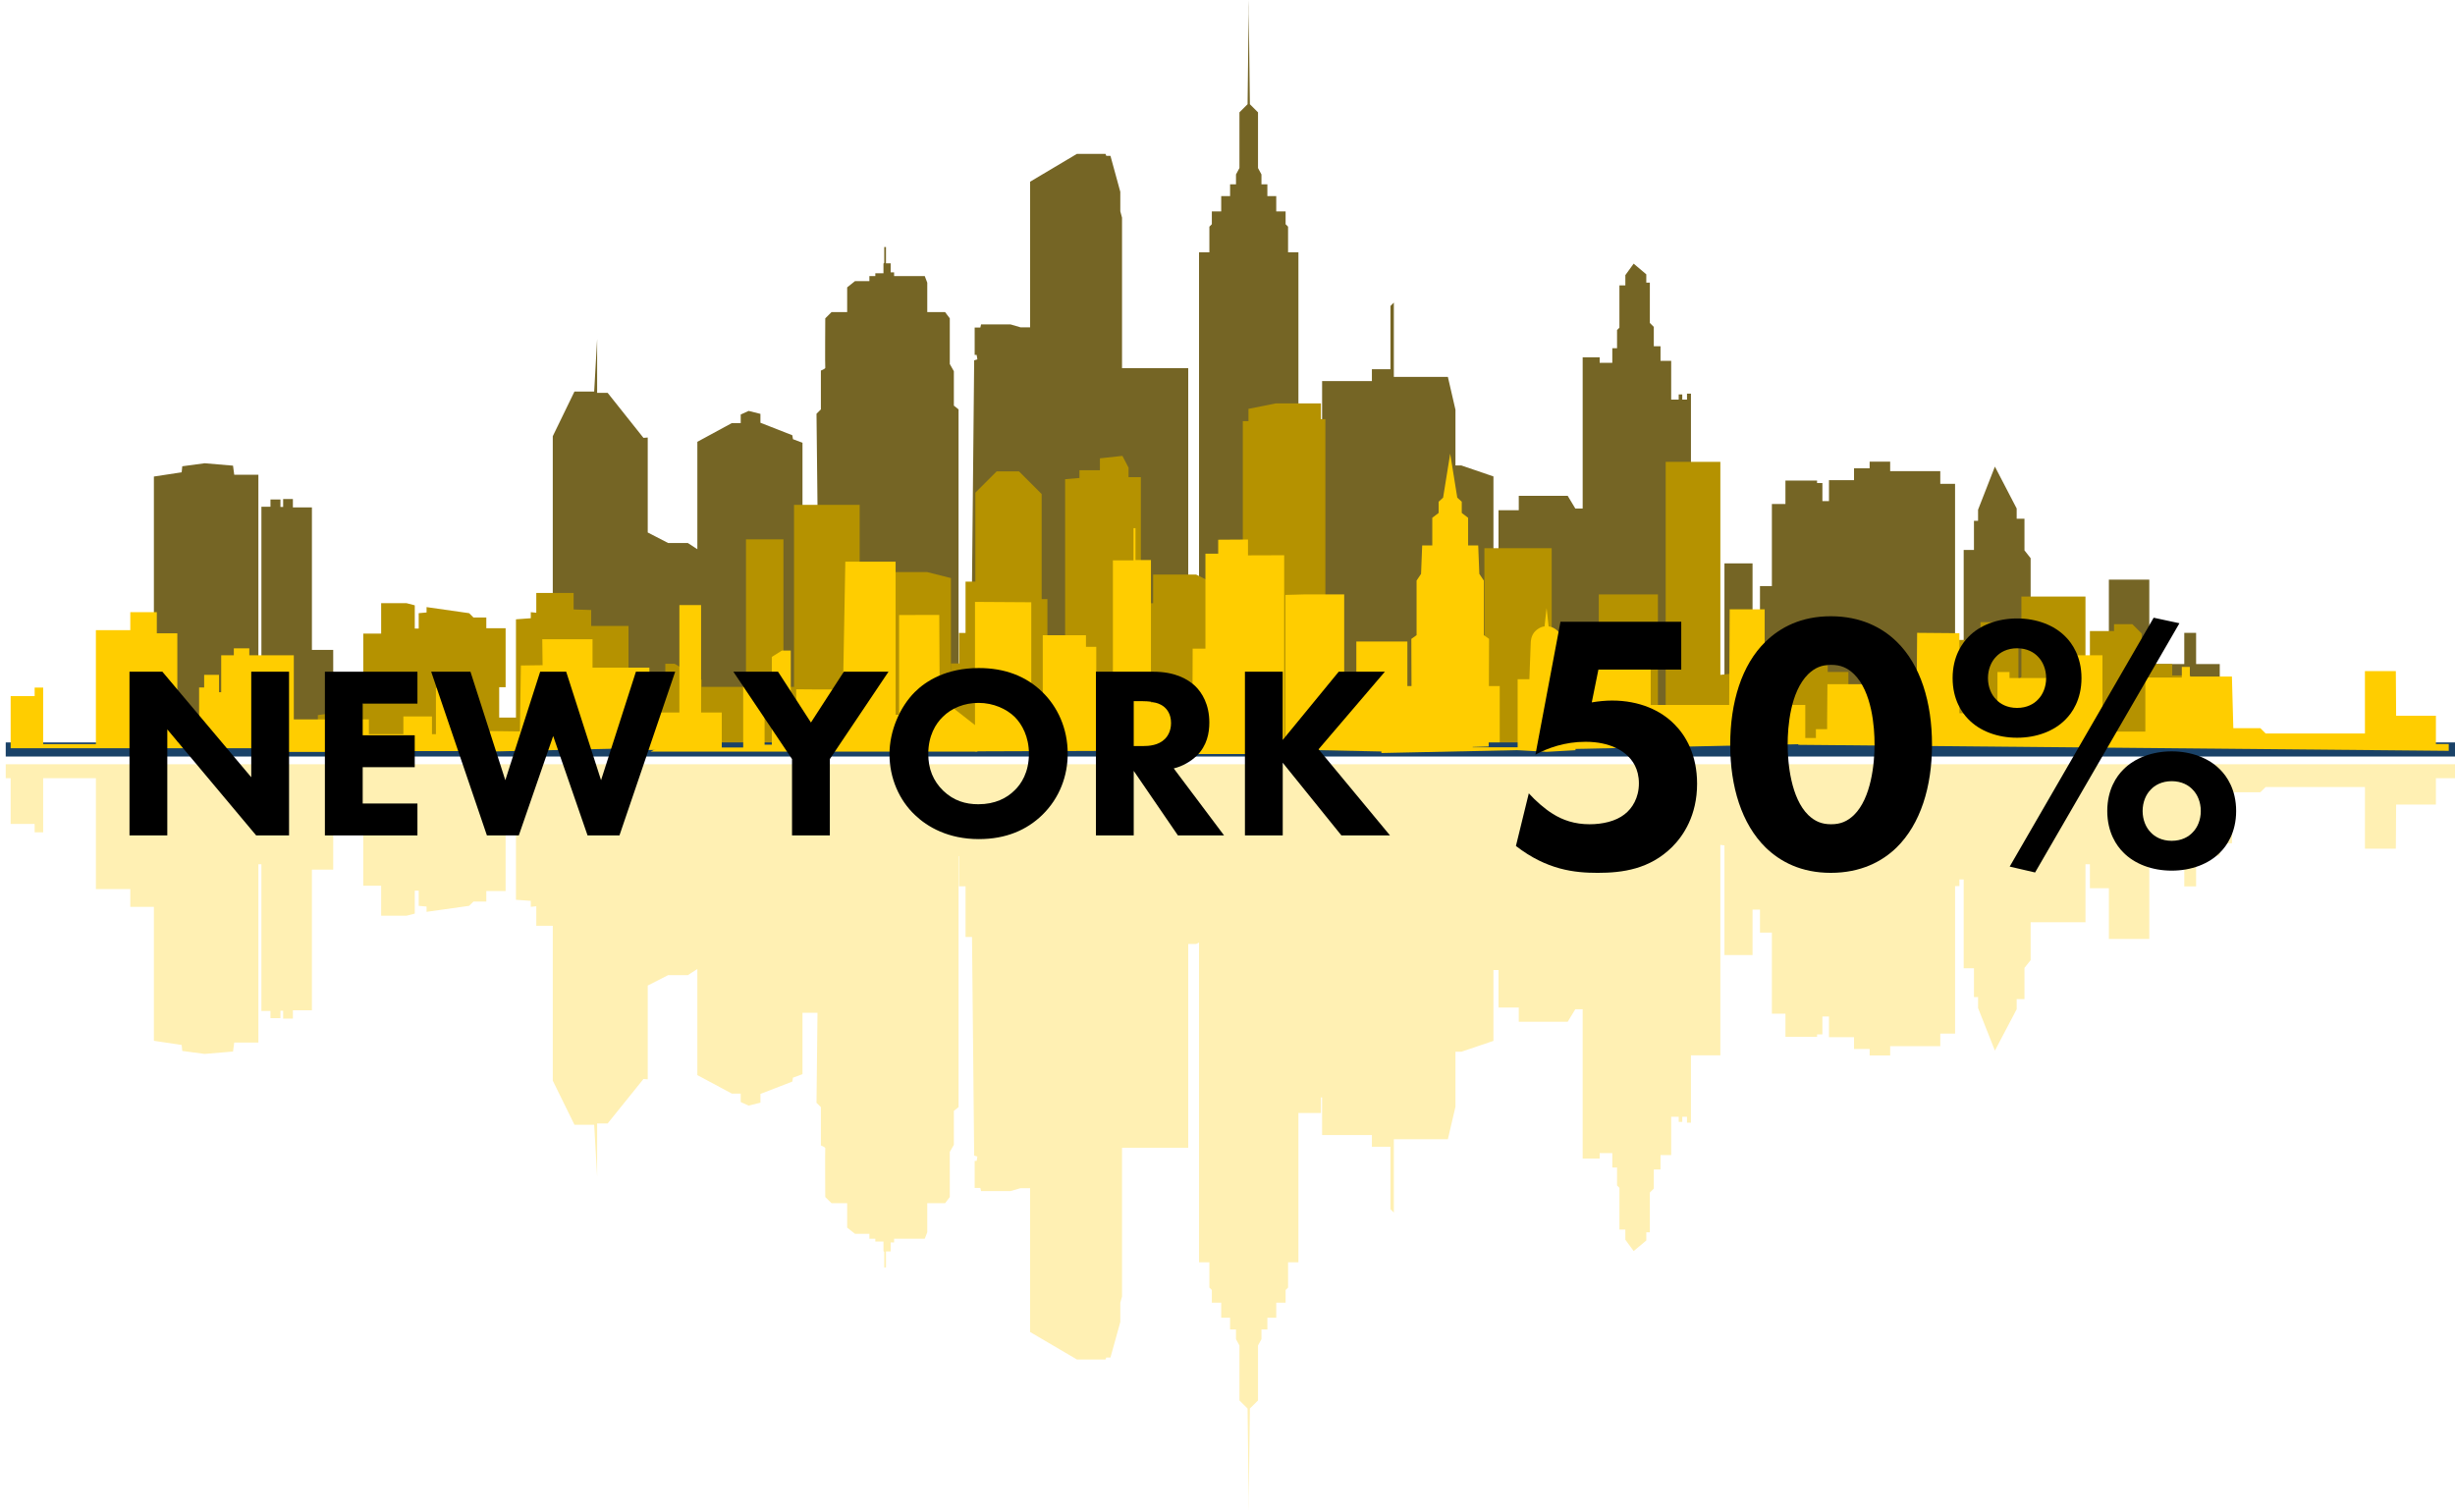
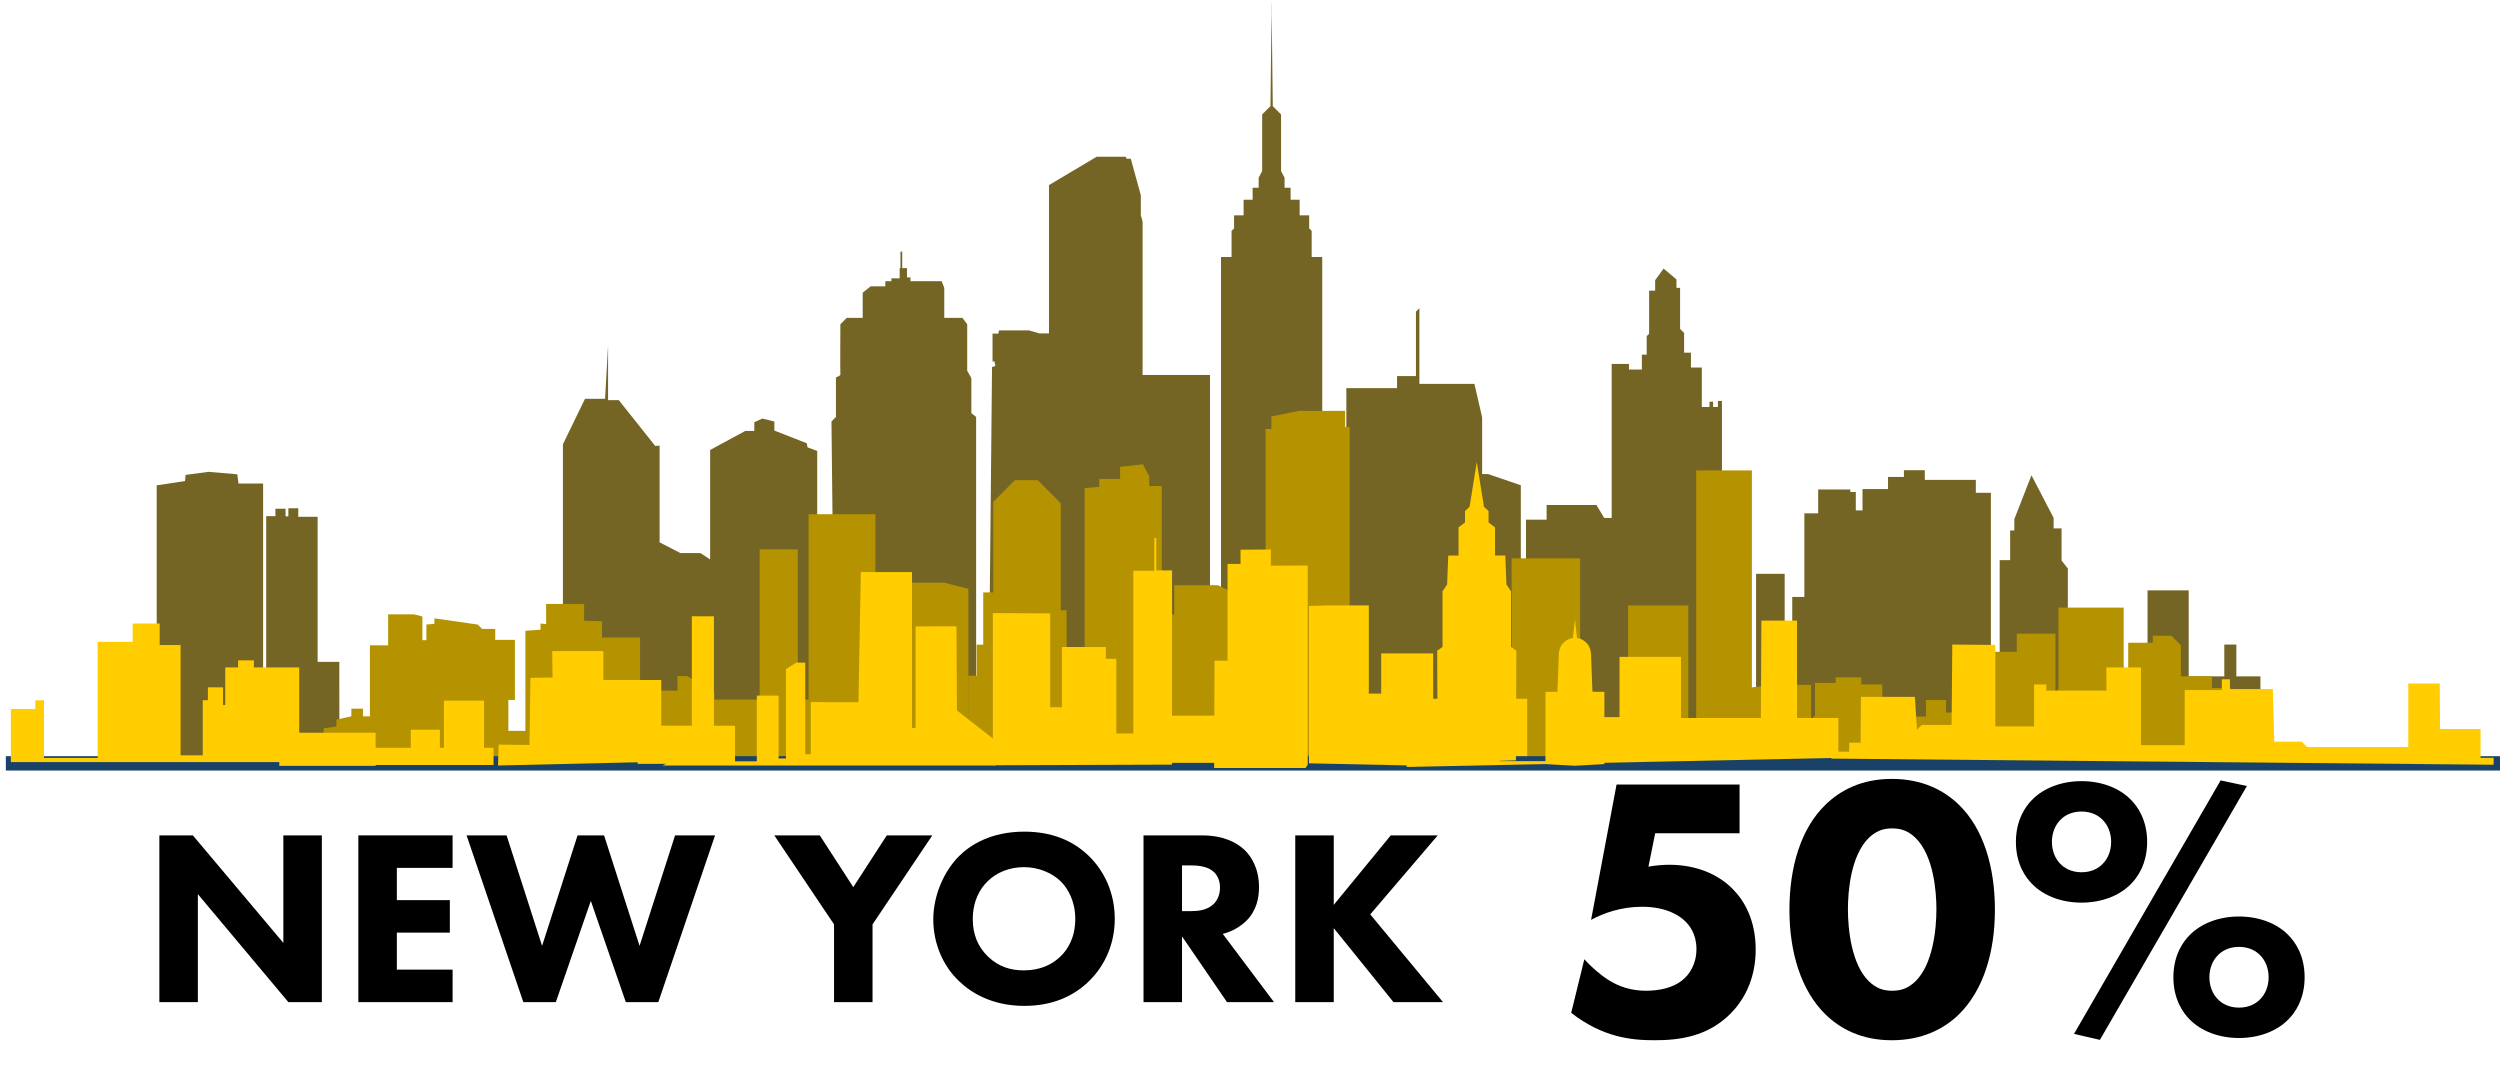
- <svg xmlns="http://www.w3.org/2000/svg" version="1.1" id="Layer_1" x="0px" y="0px" viewBox="0 0 2000.19 1231.665" enable-background="new 0 0 2000.19 1231.665" xml:space="preserve">
+ <svg xmlns="http://www.w3.org/2000/svg" version="1.1" id="Layer_1" x="0px" y="0px" viewBox="0 207.573 612 263.427" enable-background="new 0 207.573 612 263.427" xml:space="preserve">
  <g>
    <g>
-       <polygon fill="#756525" points="1808.526,541.14 1789.253,541.14 1789.253,515.707 1779.615,515.707 1779.615,541.14     1751.118,541.14 1751.118,472.341 1718.181,472.341 1718.181,593.863 1751.118,593.863 1751.118,592.802 1808.526,592.802   " />
-       <rect x="1404.981" y="459.091" fill="#756525" width="22.888" height="120.46" />
-       <rect x="903.044" y="300.005" fill="#756525" width="65.058" height="310.835" />
-       <polygon fill="#756525" points="988.456,605.395 988.456,553.979 1039.346,553.979 1045.879,560.512 1052.067,554.324     1062.383,564.638 1073.042,564.638 1073.042,346.295 1077.17,346.295 1077.17,310.535 1117.742,310.535 1117.742,300.908     1132.871,300.908 1132.871,249.331 1135.623,246.58 1135.623,307.097 1179.634,307.097 1185.825,333.917 1185.825,379.304     1190.639,379.304 1216.77,388.244 1216.77,413.689 1216.77,523.72 1220.898,523.72 1220.898,415.752 1237.401,415.752     1237.401,404.062 1277.288,404.062 1283.476,414.377 1306.17,414.377 1306.17,564.295 1318.549,564.295 1318.549,605.395   " />
-       <polygon fill="#756525" points="1421.539,592.053 1421.539,572.312 1433.92,572.312 1433.92,477.611 1443.624,477.611     1443.624,410.686 1454.667,410.686 1454.667,391.612 1480.435,391.612 1480.435,393.619 1484.785,393.619 1484.785,408.342     1490.138,408.342 1490.138,391.275 1510.552,391.275 1510.552,381.573 1523.269,381.573 1523.269,376.218 1539.997,376.218     1539.997,383.915 1580.824,383.915 1580.824,394.288 1592.87,394.288 1592.87,549.222 1599.898,549.222 1599.898,448.163     1608.264,448.163 1608.264,424.405 1611.609,424.405 1611.609,415.37 1625.328,380.234 1643.064,414.366 1643.064,422.732     1649.422,422.732 1649.422,448.498 1654.44,454.856 1654.44,599.75   " />
-       <polygon fill="#756525" points="125.377,608.312 125.377,388.327 148.017,384.881 148.509,379.96 166.718,377.498 189.85,379.468     190.833,386.849 210.519,386.849 210.519,577.801 212.98,575.34 212.98,412.932 220.361,412.932 220.361,407.027 228.48,407.027     228.48,413.118 230.695,413.118 230.695,406.657 238.63,406.657 238.63,413.487 254.133,413.487 254.133,529.571 271.481,529.571     271.542,609.79   " />
-       <polygon fill="#756525" points="790.888,580.342 793.699,293.631 796.309,292.829 795.707,289.214 794.1,289.214 794.1,266.928     798.718,266.928 799.32,264.318 823.213,264.318 831.444,266.727 839.275,266.727 839.275,148.068 877.423,125.379     900.713,125.379 901.315,126.986 904.728,126.986 912.76,156.299 912.76,172.16 914.164,177.381 914.164,591.586   " />
-       <polygon fill="#756525" points="450.368,547.95 450.368,355.471 468.037,319.063 479.28,319.063 484.099,319.063 486.509,276.23     486.509,320.135 495.075,320.135 524.254,356.81 527.736,356.541 527.736,433.909 544.332,442.475 560.395,442.475     568.159,447.562 568.159,360.022 596.267,344.762 603.494,344.762 603.494,337.804 609.921,334.858 619.557,337.267     619.557,344.495 645.525,354.669 646.06,357.881 653.824,360.825 653.824,579.003 446.086,579.003   " />
-       <path fill="#756525" d="M667.79,572.715l-2.548-235.543l3.568-3.571v-31.608c0,0,3.823-1.53,3.569-2.294    c-0.254-0.764,0-40.277,0-40.277l5.099-5.099h12.745v-20.14l6.372-5.098h11.727v-4.08h4.844v-2.294h6.628v-7.901l0.637-0.639    v-12.873h1.402v13.257h3.823v7.392h2.805v3.059h24.982l2.039,5.353v23.964h14.53l3.823,5.099v37.217l3.315,5.863v28.041    l3.823,3.059v244.465L667.79,572.715z" />
-       <polygon fill="#756525" points="1289.465,595.105 1289.465,291.162 1303.312,291.162 1303.312,295.67 1313.615,295.67     1313.615,283.757 1317.478,283.757 1317.478,268.947 1319.41,267.013 1319.41,232.564 1324.239,232.564 1324.239,224.193     1331,214.855 1341.303,223.548 1341.303,230.311 1344.201,230.311 1344.201,263.152 1347.421,266.371 1347.421,282.149     1352.894,282.149 1352.894,294.06 1361.587,294.06 1361.587,325.614 1367.707,325.614 1367.707,321.428 1370.604,321.428     1370.604,325.614 1374.468,325.614 1374.468,320.784 1377.688,320.784 1377.688,602.512   " />
-       <polygon fill="#756525" points="1068.05,501.143 1057.878,501.143 1057.878,255.925 1057.878,205.597 1049.444,205.597     1049.444,184.715 1047.437,182.707 1047.437,172.267 1039.809,172.267 1039.809,159.82 1032.579,159.82 1032.579,150.182     1027.76,150.182 1027.76,142.151 1024.952,136.93 1024.952,91.555 1018.324,84.929 1017.455,11.413 1017.455,0 1017.39,5.706     1017.321,0 1017.321,11.413 1016.452,84.929 1009.827,91.555 1009.827,136.93 1007.016,142.151 1007.016,150.182     1002.197,150.182 1002.197,159.82 994.969,159.82 994.969,172.267 987.339,172.267 987.339,182.707 985.331,184.715     985.331,205.597 976.898,205.597 976.898,255.925 976.898,501.143 966.725,501.143 966.725,583.595 1017.321,588.267     1017.321,588.279 1017.39,588.272 1017.455,588.279 1017.455,588.267 1068.05,583.595   " />
+       <polygon fill="#756525" points="553.356,373.146 547.459,373.146 547.459,365.365 544.51,365.365 544.51,373.146 535.791,373.146     535.791,352.096 525.713,352.096 525.713,389.278 535.791,389.278 535.791,388.953 553.356,388.953   " />
+       <rect x="429.883" y="348.042" fill="#756525" width="7.003" height="36.857" />
+       <rect x="276.305" y="299.366" fill="#756525" width="19.906" height="95.106" />
+       <polygon fill="#756525" points="302.439,392.806 302.439,377.075 318.01,377.075 320.009,379.074 321.902,377.18 325.058,380.336     328.32,380.336 328.32,313.529 329.583,313.529 329.583,302.588 341.997,302.588 341.997,299.642 346.626,299.642     346.626,283.861 347.468,283.019 347.468,301.536 360.934,301.536 362.828,309.742 362.828,323.629 364.301,323.629     372.296,326.365 372.296,334.15 372.296,367.816 373.559,367.816 373.559,334.781 378.609,334.781 378.609,331.204     390.813,331.204 392.706,334.36 399.65,334.36 399.65,380.231 403.438,380.231 403.438,392.806   " />
+       <polygon fill="#756525" points="434.95,388.724 434.95,382.684 438.738,382.684 438.738,353.708 441.707,353.708 441.707,333.231     445.086,333.231 445.086,327.395 452.97,327.395 452.97,328.009 454.301,328.009 454.301,332.514 455.939,332.514     455.939,327.292 462.185,327.292 462.185,324.323 466.076,324.323 466.076,322.685 471.194,322.685 471.194,325.04     483.686,325.04 483.686,328.214 487.372,328.214 487.372,375.619 489.522,375.619 489.522,344.698 492.082,344.698     492.082,337.429 493.106,337.429 493.106,334.664 497.303,323.914 502.73,334.357 502.73,336.917 504.675,336.917     504.675,344.801 506.211,346.746 506.211,391.079   " />
+       <polygon fill="#756525" points="38.362,393.699 38.362,326.39 45.289,325.336 45.439,323.83 51.011,323.077 58.089,323.679     58.389,325.938 64.413,325.938 64.413,384.363 65.166,383.61 65.166,333.918 67.424,333.918 67.424,332.112 69.908,332.112     69.908,333.975 70.586,333.975 70.586,331.998 73.014,331.998 73.014,334.088 77.757,334.088 77.757,369.606 83.065,369.606     83.084,394.151   " />
+       <polygon fill="#756525" points="241.989,385.141 242.849,297.416 243.647,297.17 243.463,296.064 242.972,296.064     242.972,289.245 244.385,289.245 244.569,288.447 251.879,288.447 254.398,289.184 256.794,289.184 256.794,252.878     268.466,245.935 275.592,245.935 275.776,246.427 276.82,246.427 279.278,255.396 279.278,260.249 279.708,261.847     279.708,388.581   " />
+       <polygon fill="#756525" points="137.8,375.23 137.8,316.337 143.206,305.197 146.646,305.197 148.12,305.197 148.858,292.091     148.858,305.525 151.479,305.525 160.406,316.747 161.472,316.664 161.472,340.337 166.55,342.958 171.465,342.958     173.84,344.514 173.84,317.729 182.44,313.06 184.652,313.06 184.652,310.931 186.618,310.03 189.566,310.767 189.566,312.979     197.512,316.092 197.676,317.074 200.051,317.975 200.051,384.731 136.489,384.731   " />
+       <path fill="#756525" d="M204.324,382.807l-0.78-72.069l1.092-1.093v-9.671c0,0,1.17-0.468,1.092-0.702s0-12.324,0-12.324    l1.56-1.56h3.9v-6.162l1.95-1.56h3.588v-1.248h1.482v-0.702h2.028v-2.417l0.195-0.196v-3.939h0.429v4.056h1.17v2.262h0.858v0.936    h7.644l0.624,1.638v7.332h4.446l1.17,1.56v11.387l1.014,1.794v8.58l1.17,0.936v74.799L204.324,382.807z" />
+       <polygon fill="#756525" points="394.539,389.658 394.539,296.66 398.776,296.66 398.776,298.04 401.928,298.04 401.928,294.395     403.11,294.395 403.11,289.863 403.701,289.271 403.701,278.731 405.179,278.731 405.179,276.17 407.247,273.313 410.4,275.972     410.4,278.042 411.286,278.042 411.286,288.09 412.272,289.075 412.272,293.903 413.946,293.903 413.946,297.547 416.606,297.547     416.606,307.202 418.479,307.202 418.479,305.921 419.365,305.921 419.365,307.202 420.547,307.202 420.547,305.724     421.532,305.724 421.532,391.924   " />
+       <polygon fill="#756525" points="326.792,360.908 323.68,360.908 323.68,285.879 323.68,270.48 321.099,270.48 321.099,264.091     320.485,263.476 320.485,260.282 318.151,260.282 318.151,256.473 315.939,256.473 315.939,253.524 314.465,253.524     314.465,251.067 313.606,249.47 313.606,235.586 311.578,233.559 311.312,211.065 311.312,207.573 311.292,209.319     311.271,207.573 311.271,211.065 311.005,233.559 308.978,235.586 308.978,249.47 308.118,251.067 308.118,253.524     306.643,253.524 306.643,256.473 304.432,256.473 304.432,260.282 302.097,260.282 302.097,263.476 301.483,264.091     301.483,270.48 298.902,270.48 298.902,285.879 298.902,360.908 295.79,360.908 295.79,386.136 311.271,387.566 311.271,387.569     311.292,387.567 311.312,387.569 311.312,387.566 326.792,386.136   " />
    </g>
    <g>
-       <polygon fill="#B59200" points="1396.749,604.987 1397.955,550.376 1418.835,547.967 1448.951,547.967 1448.951,575.674     1452.165,572.462 1452.165,546.36 1468.627,546.36 1468.627,541.944 1489.107,541.944 1489.107,547.565 1505.972,547.565     1505.972,573.264 1540.908,573.264 1540.908,560.013 1556.97,560.013 1556.97,570.053 1570.623,570.053 1570.623,550.777     1581.064,543.55 1590.299,543.55 1590.299,565.234 1595.922,565.234 1595.922,521.464 1613.59,521.464 1613.59,507.007     1644.509,507.007 1644.509,553.99 1646.917,551.581 1646.917,486.127 1699.122,486.127 1699.122,535.919 1702.734,535.919     1702.734,514.236 1722.411,514.236 1722.411,508.614 1737.268,508.614 1744.898,516.243 1744.898,541.14 1769.794,541.14     1769.794,550.376 1784.651,550.376 1783.447,601.373   " />
-       <polygon fill="#B59200" points="774.772,599.817 774.772,471.074 755.417,466.194 713.139,466.194 713.139,575.409     700.405,575.409 700.405,411.423 646.921,411.423 646.921,590.665 646.921,603.478   " />
-       <polygon fill="#B59200" points="1357.082,602.295 1357.082,376.351 1401.646,376.351 1401.646,601.512   " />
-       <polygon fill="#B59200" points="1209.406,612.563 1209.406,446.721 1264.218,446.721 1264.218,553.134 1275.665,553.134     1281.486,567.589 1281.486,609.753   " />
-       <polygon fill="#B59200" points="394.882,612.051 394.882,584.762 420.381,584.762 420.381,504.685 432.46,503.789 432.46,498.869     436.933,499.317 436.933,483.212 467.355,483.212 467.355,496.633 481.669,497.08 481.669,510.053 512.09,510.053 512.09,552.552     542.063,552.552 542.063,540.922 549.668,540.922 571.589,553.893 571.589,559.709 653.008,559.709 653.008,605.341   " />
-       <polygon fill="#B59200" points="867.801,601.956 867.801,390.497 879.472,389.497 879.472,383.16 896.15,383.16 896.15,373.488     914.493,371.486 919.497,381.157 919.497,388.829 929.502,388.829 929.502,491.557 939.509,491.557 939.509,468.211     974.528,468.211 989.871,475.882 989.871,605.624 869.467,605.624   " />
-       <polygon fill="#B59200" points="258.96,614.207 258.96,582.733 269.159,581.275 269.159,575.739 281.107,573.116 281.107,566.997     290.433,566.997 290.433,573.116 295.968,573.116 295.968,516.292 310.54,516.292 310.54,491.52 331.231,491.52 337.933,493.269     337.933,512.211 341.14,512.211 341.14,499.681 347.55,499.097 347.55,494.726 382.229,499.681 385.726,503.178 396.217,503.178     396.217,511.92 411.953,511.92 411.953,560.004 406.708,560.004 406.708,610.71   " />
-       <polygon fill="#B59200" points="1009.958,589.762 1009.958,517.481 1012.568,514.872 1012.568,343.206 1017.186,343.206     1017.186,333.167 1039.272,328.75 1076.214,328.75 1076.214,341.6 1079.829,341.6 1079.829,513.466 1083.444,513.466     1083.444,603.414 1009.958,605.021   " />
-       <polygon fill="#B59200" points="607.779,594.263 607.779,439.529 638.298,439.529 638.298,593.727   " />
-       <polygon fill="#B59200" points="774.66,607.35 774.66,540.657 781.329,540.657 781.329,515.758 786.664,515.758 786.664,473.963     794.667,473.963 794.667,401.489 812.007,384.148 830.237,384.148 848.69,402.6 848.69,488.191 853.359,488.191 853.359,609.129       " />
-       <rect x="1302.592" y="484.385" fill="#B59200" width="48.184" height="116.847" />
-       <rect x="1085.763" y="559.069" fill="#FFCD00" width="136.119" height="48.184" />
+       <polygon fill="#B59200" points="427.365,392.682 427.734,375.972 434.122,375.235 443.337,375.235 443.337,383.713 444.32,382.73     444.32,374.743 449.357,374.743 449.357,373.392 455.623,373.392 455.623,375.112 460.784,375.112 460.784,382.975     471.473,382.975 471.473,378.921 476.388,378.921 476.388,381.993 480.565,381.993 480.565,376.095 483.76,373.884     486.585,373.884 486.585,380.518 488.306,380.518 488.306,367.126 493.712,367.126 493.712,362.703 503.172,362.703     503.172,377.078 503.909,376.341 503.909,356.314 519.882,356.314 519.882,371.549 520.987,371.549 520.987,364.914     527.008,364.914 527.008,363.194 531.554,363.194 533.888,365.529 533.888,373.146 541.505,373.146 541.505,375.972     546.051,375.972 545.683,391.576   " />
+       <polygon fill="#B59200" points="237.058,391.1 237.058,351.708 231.136,350.215 218.2,350.215 218.2,383.632 214.304,383.632     214.304,333.457 197.939,333.457 197.939,388.299 197.939,392.22   " />
+       <polygon fill="#B59200" points="415.228,391.858 415.228,322.726 428.863,322.726 428.863,391.618   " />
+       <polygon fill="#B59200" points="370.043,395 370.043,344.257 386.814,344.257 386.814,376.816 390.316,376.816 392.097,381.239     392.097,394.14   " />
+       <polygon fill="#B59200" points="120.822,394.843 120.822,386.493 128.624,386.493 128.624,361.992 132.32,361.718 132.32,360.213     133.689,360.35 133.689,355.422 142.997,355.422 142.997,359.528 147.377,359.665 147.377,363.635 156.685,363.635     156.685,376.638 165.856,376.638 165.856,373.08 168.182,373.08 174.89,377.048 174.89,378.828 199.801,378.828 199.801,392.79       " />
+       <polygon fill="#B59200" points="265.522,391.754 265.522,327.054 269.093,326.748 269.093,324.809 274.196,324.809     274.196,321.85 279.808,321.237 281.339,324.196 281.339,326.544 284.401,326.544 284.401,357.975 287.462,357.975     287.462,350.832 298.177,350.832 302.872,353.179 302.872,392.876 266.032,392.876   " />
+       <polygon fill="#B59200" points="79.234,395.503 79.234,385.872 82.355,385.426 82.355,383.733 86.011,382.93 86.011,381.058     88.864,381.058 88.864,382.93 90.558,382.93 90.558,365.543 95.016,365.543 95.016,357.964 101.347,357.964 103.398,358.499     103.398,364.295 104.379,364.295 104.379,360.461 106.34,360.282 106.34,358.945 116.951,360.461 118.021,361.531     121.231,361.531 121.231,364.206 126.046,364.206 126.046,378.918 124.441,378.918 124.441,394.433   " />
+       <polygon fill="#B59200" points="309.018,388.023 309.018,365.907 309.816,365.109 309.816,312.584 311.229,312.584     311.229,309.513 317.987,308.161 329.29,308.161 329.29,312.093 330.396,312.093 330.396,364.679 331.502,364.679 331.502,392.2     309.018,392.692   " />
+       <polygon fill="#B59200" points="185.963,389.4 185.963,342.056 195.301,342.056 195.301,389.236   " />
+       <polygon fill="#B59200" points="237.023,393.405 237.023,372.998 239.064,372.998 239.064,365.38 240.696,365.38 240.696,352.592     243.145,352.592 243.145,330.417 248.451,325.111 254.028,325.111 259.674,330.757 259.674,356.945 261.103,356.945     261.103,393.949   " />
+       <rect x="398.555" y="355.781" fill="#B59200" width="14.743" height="35.752" />
+       <rect x="332.212" y="378.632" fill="#FFCD00" width="41.648" height="14.743" />
    </g>
-     <rect x="4.669" y="605.004" fill="#1A4268" width="1997.311" height="11.478" />
+     <rect x="1.429" y="392.687" fill="#1A4268" width="611.119" height="3.512" />
    <g>
-       <path fill="#FFCD00" d="M1283.633,553.499h-9.557l-1.125-30.034c0,0-0.003-5.828-3.934-9.414    c-3.932-3.587-7.303-3.587-7.303-3.587l-1.615-14.751v-0.042l-0.036,0.022l-0.037-0.022v0.042l-1.615,14.751    c0,0-3.372,0-7.303,3.587c-3.934,3.586-3.937,9.414-3.937,9.414l-1.123,30.034h-9.557v57.829l23.535,1.339v0.007l0.037-0.003    l0.036,0.003v-0.007l23.535-1.339V553.499z" />
-       <polygon fill="#FFCD00" points="398.434,612.465 398.969,595.731 423.598,596.041 424.402,542.31 442.069,542.077     441.802,520.912 455.991,520.912 482.761,520.912 482.761,544.046 529.073,544.046 529.073,602.622 534.694,602.622     534.694,609.266   " />
-       <polygon fill="#FFCD00" points="8.685,608.704 8.685,567.257 28.23,567.257 28.23,560.314 35.173,560.314 35.173,606.388     78.124,606.388 78.124,513.508 106.156,513.508 106.156,498.848 127.759,498.848 127.759,516.08 144.476,516.08 144.476,604.332     162.221,604.332 162.221,560.22 166.337,560.22 166.337,549.931 178.424,549.931 178.424,564.077 180.224,564.077     180.224,533.986 190.512,533.986 190.512,528.329 203.114,528.329 203.114,533.986 239.376,533.986 239.376,609.732     8.685,609.732   " />
-       <polygon fill="#FFCD00" points="1465.13,606.951 1465.13,601.401 1479.495,601.401 1479.495,594.217 1488.641,594.217     1488.641,586.707 1488.895,557.539 1532.069,557.539 1533.702,583.767 1537.456,580.012 1561.456,580.012 1561.967,515.69     1596.396,515.991 1596.396,581.155 1627.414,581.155 1627.414,547.645 1637.209,547.645 1637.209,552.542 1685.325,552.542     1685.21,533.956 1712.966,533.956 1712.966,596.176 1747.903,596.176 1747.903,592.258 1747.901,552.107 1777.618,552.107     1777.618,543.453 1784.148,543.453 1784.148,551.29 1818.433,551.29 1819.588,593.4 1841.62,593.4 1845.944,597.727     1926.824,597.727 1926.801,546.862 1951.984,546.862 1952.23,583.248 1984.639,583.248 1984.639,606.298 1995.088,606.298     1995.088,611.849   " />
-       <polygon fill="#FFCD00" points="794.368,612.277 794.368,490.482 840.216,490.772 840.216,565.828 849.58,565.828 849.58,517.632     884.772,517.632 884.772,527.067 893.168,527.067 893.168,586.821 906.728,586.821 906.728,456.611 923.517,456.611     923.517,430.366 925.131,430.366 925.131,456.338 937.724,456.338 937.724,603.556 937.724,611.757   " />
-       <polygon fill="#FFCD00" points="1125.474,613.63 1125.474,585.071 1158.019,585.071 1158.019,572.452 1182.592,572.452     1182.592,583.079 1191.89,583.079 1191.89,598.355 1199.86,598.355 1199.86,608.981 1250.335,608.981 1250.335,573.78     1295.731,573.78 1295.731,525.547 1344.908,525.547 1344.908,574.445 1408.842,574.445 1409.242,496.544 1437.753,496.544     1437.753,574.445 1470.836,574.445 1470.836,606.324   " />
-       <polygon fill="#FFCD00" points="1047.251,610.718 1047.251,484.809 1062.297,484.387 1095.165,484.387 1095.165,554.923     1105.065,554.923 1105.065,522.766 1146.645,522.766 1146.645,605.408 1146.645,612.841   " />
-       <polygon fill="#FFCD00" points="1213.189,520.625 1208.925,517.581 1208.925,473.114 1205.268,467.632 1204.357,444.487     1196.133,444.487 1196.133,421.948 1190.958,417.99 1190.958,408.852 1187.301,405.502 1181.553,369.81 1181.553,369.565     1181.535,369.686 1181.514,369.565 1181.514,369.81 1175.765,405.502 1172.112,408.852 1172.112,417.99 1166.934,421.948     1166.934,444.487 1158.71,444.487 1157.798,467.632 1154.144,473.114 1154.144,517.581 1149.878,520.625 1150.181,608.34     1181.514,609.252 1181.514,609.253 1181.535,609.253 1181.553,609.253 1181.553,609.252 1212.883,608.34   " />
-       <polygon fill="#FFCD00" points="1046.277,611.695 1046.277,452.462 1016.796,452.559 1016.796,439.655 992.517,439.809     992.517,451.207 982.113,451.207 982.113,528.564 971.708,528.564 971.402,614.458 1044.544,614.458   " />
-       <polygon fill="#FFCD00" points="796.315,612.466 796.825,592.78 765.623,568.393 765.258,501.103 732.53,501.166 732.53,582.451     729.693,582.451 729.693,457.69 688.721,457.69 686.83,561.795 662.562,561.795 648.695,561.682 648.695,603.394 644.283,603.394     644.283,530.151 637.033,530.151 628.839,535.312 628.839,606.837 622.942,606.837 622.942,556.533 605.517,556.533     605.517,609.13 566.05,609.13 539.076,608.557 533.343,610.853 530.186,612.466   " />
-       <rect x="223.448" y="586.233" fill="#FFCD00" width="77.099" height="26.503" />
-       <rect x="290.106" y="598.28" fill="#FFCD00" width="104.776" height="13.771" />
-       <rect x="355.159" y="560.534" fill="#FFCD00" width="32.124" height="46.581" />
-       <rect x="328.656" y="583.824" fill="#FFCD00" width="23.29" height="16.866" />
-       <rect x="510.16" y="580.612" fill="#FFCD00" width="77.902" height="30.518" />
-       <rect x="553.528" y="493.073" fill="#FFCD00" width="17.669" height="101.995" />
-       <rect x="919.746" y="572.581" fill="#FFCD00" width="61.839" height="37.746" />
+       <path fill="#FFCD00" d="M392.754,376.928h-2.924l-0.344-9.19c0,0-0.001-1.783-1.204-2.88c-1.203-1.098-2.234-1.098-2.234-1.098    l-0.494-4.513v-0.013l-0.011,0.007l-0.011-0.007v0.013l-0.494,4.513c0,0-1.032,0-2.234,1.098c-1.204,1.097-1.205,2.88-1.205,2.88    l-0.344,9.19h-2.924v17.694l7.201,0.41v0.002l0.011-0.001l0.011,0.001v-0.002l7.201-0.41L392.754,376.928L392.754,376.928z" />
+       <polygon fill="#FFCD00" points="121.909,394.97 122.073,389.85 129.609,389.944 129.855,373.504 135.26,373.433 135.179,366.957     139.52,366.957 147.711,366.957 147.711,374.035 161.881,374.035 161.881,391.958 163.601,391.958 163.601,393.991   " />
+       <polygon fill="#FFCD00" points="2.657,393.819 2.657,381.137 8.638,381.137 8.638,379.013 10.762,379.013 10.762,393.11     23.904,393.11 23.904,364.692 32.481,364.692 32.481,360.206 39.091,360.206 39.091,365.479 44.205,365.479 44.205,392.481     49.635,392.481 49.635,378.984 50.894,378.984 50.894,375.836 54.593,375.836 54.593,380.164 55.143,380.164 55.143,370.957     58.291,370.957 58.291,369.226 62.147,369.226 62.147,370.957 73.242,370.957 73.242,394.133 2.657,394.133   " />
+       <polygon fill="#FFCD00" points="448.287,393.283 448.287,391.584 452.682,391.584 452.682,389.386 455.481,389.386     455.481,387.088 455.559,378.164 468.769,378.164 469.268,386.189 470.417,385.04 477.76,385.04 477.917,365.359 488.451,365.451     488.451,385.39 497.941,385.39 497.941,375.137 500.938,375.137 500.938,376.635 515.66,376.635 515.625,370.948 524.118,370.948     524.118,389.986 534.807,389.986 534.807,388.787 534.807,376.502 543.899,376.502 543.899,373.854 545.897,373.854     545.897,376.252 556.388,376.252 556.741,389.136 563.482,389.136 564.805,390.46 589.552,390.46 589.545,374.897 597.25,374.897     597.326,386.03 607.242,386.03 607.242,393.083 610.439,393.083 610.439,394.781   " />
+       <polygon fill="#FFCD00" points="243.054,394.912 243.054,357.646 257.082,357.735 257.082,380.7 259.947,380.7 259.947,365.953     270.715,365.953 270.715,368.84 273.283,368.84 273.283,387.123 277.432,387.123 277.432,347.283 282.569,347.283     282.569,339.253 283.063,339.253 283.063,347.199 286.916,347.199 286.916,392.244 286.916,394.753   " />
+       <polygon fill="#FFCD00" points="344.362,395.326 344.362,386.588 354.32,386.588 354.32,382.727 361.839,382.727 361.839,385.978     364.684,385.978 364.684,390.652 367.122,390.652 367.122,393.904 382.566,393.904 382.566,383.133 396.456,383.133     396.456,368.375 411.503,368.375 411.503,383.337 431.065,383.337 431.187,359.501 439.911,359.501 439.911,383.337     450.033,383.337 450.033,393.091   " />
+       <polygon fill="#FFCD00" points="320.428,394.435 320.428,355.911 325.032,355.781 335.089,355.781 335.089,377.363     338.118,377.363 338.118,367.524 350.84,367.524 350.84,392.81 350.84,395.085   " />
+       <polygon fill="#FFCD00" points="371.201,366.869 369.896,365.938 369.896,352.332 368.777,350.655 368.498,343.573     365.982,343.573 365.982,336.677 364.399,335.466 364.399,332.67 363.28,331.645 361.521,320.724 361.521,320.649     361.515,320.686 361.509,320.649 361.509,320.724 359.75,331.645 358.632,332.67 358.632,335.466 357.048,336.677     357.048,343.573 354.532,343.573 354.253,350.655 353.135,352.332 353.135,365.938 351.829,366.869 351.922,393.708     361.509,393.987 361.509,393.987 361.515,393.987 361.521,393.987 361.521,393.987 371.107,393.708   " />
+       <polygon fill="#FFCD00" points="320.13,394.734 320.13,346.013 311.11,346.043 311.11,342.095 303.681,342.142 303.681,345.629     300.498,345.629 300.498,369.298 297.314,369.298 297.221,395.579 319.6,395.579   " />
+       <polygon fill="#FFCD00" points="243.649,394.97 243.805,388.947 234.258,381.485 234.147,360.896 224.133,360.915     224.133,385.786 223.265,385.786 223.265,347.613 210.729,347.613 210.15,379.466 202.725,379.466 198.482,379.432     198.482,392.194 197.132,392.194 197.132,369.784 194.914,369.784 192.406,371.363 192.406,393.248 190.602,393.248     190.602,377.856 185.271,377.856 185.271,393.949 173.195,393.949 164.942,393.774 163.187,394.476 162.221,394.97   " />
+       <rect x="68.369" y="386.943" fill="#FFCD00" width="23.59" height="8.109" />
+       <rect x="88.764" y="390.629" fill="#FFCD00" width="32.058" height="4.214" />
+       <rect x="108.668" y="379.08" fill="#FFCD00" width="9.829" height="14.252" />
+       <rect x="100.559" y="386.206" fill="#FFCD00" width="7.126" height="5.161" />
+       <rect x="156.094" y="385.224" fill="#FFCD00" width="23.836" height="9.338" />
+       <rect x="169.363" y="358.439" fill="#FFCD00" width="5.406" height="31.208" />
+       <rect x="281.416" y="382.766" fill="#FFCD00" width="18.921" height="11.549" />
    </g>
  </g>
-   <path fill="#FFF0B3" d="M1984.639,634.135v21.488h-32.408l-0.246,35.937h-25.184l0.024-50.236h-80.88l-4.324,4.272h-22.032  l-1.154,41.591h-9.907v10.025h-19.273v25.118h-9.638V697.21h-9.821h-18.676v67.95h-32.937v-41.379h-15.446v-19.477h-3.612v47.239  h-44.682v30.885l-5.018,6.28v25.448h-6.358v8.264l-17.737,33.709l-13.719-34.701v-8.923h-3.345v-23.467h-8.366v-72.394h-3.502v5.405  l-3.526,0.031v120.168h-12.046v10.245h-40.826v7.604h-16.729v-5.29h-12.716v-9.583h-20.414v-16.855h-5.353v14.541h-4.35v1.982  h-25.767v-18.839h-11.043v-66.096h-9.704v-18.7h-6.052v36.989h-22.888v-89.356l-3.335-0.38v171.453h-23.958v54.883h-3.22v-4.772  h-3.864v4.133h-2.898v-4.133h-6.12v31.165h-8.693v11.763h-5.473v15.582l-3.22,3.18v32.434h-2.898v6.68l-10.303,8.586l-6.761-9.224  v-8.266h-4.829V967.95l-1.932-1.911v-14.627h-3.864v-11.766h-10.303v4.452h-13.847V822.406h-5.989l-6.188,10.188h-39.886v-11.546  h-16.504v-30.586h-4.128v32.625v25.131l-26.131,8.829h-4.814v44.826l-6.191,26.49h-44.012v59.769l-2.751-2.717v-50.941h-15.13v-9.51  h-40.572v-30.681h-0.956v12.693h-18.336v71.926v49.705h-8.434v20.624l-2.008,1.984v10.311h-7.628v12.295h-7.23v9.517h-4.819v7.931  l-2.809,5.157v44.815l-6.628,6.544l-0.869,72.609v11.271l-0.065-5.636l-0.068,5.636v-11.271l-0.869-72.609l-6.625-6.544v-44.815  l-2.811-5.157v-7.931h-4.819v-9.517h-7.228v-12.295h-7.63v-10.311l-2.008-1.984v-20.624h-8.432v-49.705V768.068l-2.37,1.17h-6.426  v166.129h-53.938v121.11l-1.404,5.154v15.666l-8.032,28.95h-3.413l-0.602,1.589h-23.29l-38.148-22.409V968.233h-7.83l-8.231,2.379  H799.32l-0.602-2.578H794.1v-22.011h1.606l0.602-3.568l-2.61-0.793l-1.768-178.105h-5.267v-41.279h-5.335v-24.592h-0.357v204.497  l-3.823,3.021v27.696l-3.315,5.79v36.756l-3.823,5.036h-14.53v23.668l-2.039,5.287H728.46v3.021h-2.805v7.3h-3.823v13.093h-1.402  v-12.716l-0.637-0.631v-7.8h-6.628v-2.267h-4.844v-4.028h-11.727l-6.372-5.036v-19.891h-12.745l-5.099-5.036  c0,0-0.254-39.023,0-39.779c0.254-0.754-3.569-2.264-3.569-2.264v-31.22l-3.568-3.526l0.802-73.334h-12.22v49.972l-7.764,2.908  l-0.535,3.173l-25.968,10.049v7.138l-9.637,2.379l-6.426-2.908v-6.874h-7.227l-28.109-15.072v-86.458l-7.764,5.026h-16.063  l-16.596,8.46v76.41l-3.482-0.265l-29.179,36.222h-8.566v43.363l-2.409-42.302h-4.819h-11.244l-17.669-35.96V754.422h-13.435  v-15.904l-4.474,0.44v-4.858l-12.079-0.885v-79.09h-13.673v24.453h5.244v47.491h-15.736v8.635h-10.491l-3.497,3.453l-34.679,4.895  v-4.319l-6.41-0.576v-12.376h-3.207v18.708l-6.702,1.727h-20.69v-24.464h-14.572v-56.126h-5.535v6.047h-9.326v-6.047l-9.591-2.078  l-0.035,45.088h-17.348v114.652H238.63v6.743h-7.935v-6.379h-2.216v6.015h-8.118v-5.834h-7.382V704.275h-2.461v145.319h-19.686  l-0.984,7.29l-23.132,1.945l-18.209-2.429l-0.492-4.861l-22.639-3.403V738.979h-19.221v-14.478H78.124v-90.366h-42.95v44.137H28.23  v-6.858H8.685v-37.279H4.669v-11.337H2001.98v11.337H1984.639z" />
  <g>
-     <path d="M105.506,680.774V547.376h26.8l72.399,85.999v-85.999h30.799v133.398h-26.799l-72.399-86.398v86.398H105.506z" />
-     <path d="M340.102,573.375h-44.599v25.8h42.399v26h-42.399v29.6h44.599v26h-75.399V547.376h75.399V573.375z" />
-     <path d="M383.303,547.376l28.4,88.398l28.399-88.398h21.2l28.399,88.398l28.4-88.398h32l-45.399,133.398h-26l-28-80.999l-28,80.999   h-26l-45.399-133.398H383.303z" />
-     <path d="M645.3,618.574l-47.799-71.199H633.9l26.8,41.399l26.799-41.399h36.399l-47.799,71.199v62.199H645.3V618.574z" />
-     <path d="M849.098,563.776c12.6,12.2,20.8,29.799,20.8,50.399c0,17.8-6.4,36-20.8,50c-12.4,12-29.199,19.6-51.599,19.6   c-25,0-42-10-51.999-19.6c-12.8-12-20.8-30-20.8-49.6c0-19.2,8.6-38.599,20.6-50.599c9-9,25.6-19.6,52.199-19.6   C818.299,544.376,835.698,550.776,849.098,563.776z M768.099,584.175c-5.8,5.6-11.8,15.4-11.8,30.2c0,12.2,4,22,12.2,30   c8.6,8.2,18.2,11,28.6,11c13.6,0,23.2-5,29.6-11.4c5.2-5,11.6-14.4,11.6-29.8c0-13.8-5.6-24-11.6-30c-6.6-6.4-17.2-11.4-29.4-11.4   C785.699,572.775,775.299,576.975,768.099,584.175z" />
-     <path d="M939.698,547.376c17,0,27.6,5.6,34,11.6c5.6,5.4,11.6,15,11.6,29.8c0,8.4-1.8,18.8-10.4,27.2c-4.6,4.4-11.2,8.4-18.6,10.2   l40.999,54.599h-37.599l-36-52.599v52.599h-30.8V547.376H939.698z M923.698,607.975h7c5.6,0,13.2-0.6,18.399-5.8   c2.2-2.2,5-6.4,5-13c0-7.6-3.6-11.6-6.2-13.6c-5-3.8-13-4.2-17-4.2h-7.2V607.975z" />
-     <path d="M1045.098,602.975l45.599-55.599h37.6l-54,63.199l58.199,70.199h-39.599l-47.799-59.199v59.199h-30.8V547.376h30.8V602.975   z" />
+     <path d="M39.013,452.893v-40.816h8.2l22.152,26.313v-26.313h9.424v40.816h-8.2l-22.152-26.435v26.435H39.013z" />
+     <path d="M110.793,420.032H97.147v7.894h12.973v7.955H97.147v9.057h13.646v7.955h-23.07v-40.816h23.07V420.032z" />
+     <path d="M124.011,412.077l8.69,27.047l8.689-27.047h6.487l8.689,27.047l8.69-27.047h9.791l-13.891,40.816H153.2l-8.567-24.783   l-8.567,24.783h-7.955l-13.891-40.816H124.011z" />
+     <path d="M204.174,433.861l-14.625-21.785h11.137l8.2,12.667l8.2-12.667h11.137l-14.625,21.785v19.031h-9.424V433.861z" />
+     <path d="M266.53,417.095c3.855,3.733,6.364,9.118,6.364,15.421c0,5.446-1.958,11.015-6.364,15.299   c-3.794,3.672-8.934,5.997-15.788,5.997c-7.649,0-12.851-3.06-15.91-5.997c-3.916-3.672-6.364-9.179-6.364-15.176   c0-5.875,2.631-11.81,6.303-15.482c2.754-2.754,7.833-5.997,15.971-5.997C257.107,411.159,262.431,413.117,266.53,417.095z    M241.747,423.336c-1.775,1.713-3.61,4.712-3.61,9.24c0,3.733,1.224,6.731,3.733,9.179c2.631,2.509,5.569,3.366,8.751,3.366   c4.161,0,7.099-1.53,9.057-3.488c1.591-1.53,3.549-4.406,3.549-9.118c0-4.222-1.713-7.343-3.549-9.179   c-2.019-1.958-5.263-3.488-8.996-3.488C247.132,419.848,243.95,421.133,241.747,423.336z" />
+     <path d="M294.252,412.077c5.202,0,8.445,1.713,10.403,3.549c1.713,1.652,3.549,4.59,3.549,9.118c0,2.57-0.551,5.752-3.182,8.322   c-1.407,1.346-3.427,2.57-5.691,3.121l12.544,16.706h-11.504l-11.015-16.094v16.094h-9.424v-40.816H294.252z M289.356,430.618   h2.142c1.713,0,4.039-0.184,5.63-1.775c0.673-0.673,1.53-1.958,1.53-3.978c0-2.325-1.102-3.549-1.897-4.161   c-1.53-1.163-3.978-1.285-5.202-1.285h-2.203L289.356,430.618L289.356,430.618z" />
+     <path d="M326.501,429.088l13.952-17.012h11.505l-16.522,19.337l17.807,21.479h-12.116l-14.625-18.113v18.113h-9.424v-40.816h9.424   V429.088z" />
  </g>
  <g>
-     <path d="M1369.783,545.674h-67.5l-5.4,26.7c5.1-0.9,11.4-1.5,16.5-1.5c22.5,0,39.9,8.1,51,19.5c9,9,18.3,24.601,18.3,48.301   c0,25.8-11.1,42.3-20.4,51.601c-18.3,18-40.2,21-60.601,21c-18.9,0-41.4-2.4-66.601-21.9l10.5-42.9c5.4,6,12.9,12.6,19.2,16.5   c8.4,5.4,18.3,8.7,30.3,8.7c10.5,0,21.3-2.4,28.5-8.1c6.3-4.8,11.7-13.5,11.7-25.201c0-12-5.4-19.2-10.2-23.4   c-2.4-2.1-12.3-10.5-33.3-10.5c-16.8,0-30.9,5.1-40.801,10.5l20.4-108.301h98.401V545.674z" />
-     <path d="M1545.28,690.575c-11.7,11.4-29.1,20.7-53.701,20.7c-24,0-41.1-9-53.1-20.7c-19.5-19.2-28.8-49.5-28.8-83.701   c0-34.5,9.3-65.101,28.8-84.001c12-11.7,29.1-20.7,53.1-20.7c24.601,0,42,9.3,53.701,20.7c19.5,18.9,28.8,49.5,28.8,84.001   C1574.08,641.074,1564.781,671.375,1545.28,690.575z M1473.28,549.274c-14.7,14.4-16.8,43.2-16.8,57.3   c0,15.6,2.7,43.801,16.8,57.601c5.4,5.1,10.8,7.5,18.6,7.5c7.8,0,13.2-2.4,18.6-7.5c14.1-13.8,16.8-42,16.8-57.601   c0-14.1-2.1-42.9-16.8-57.3c-5.4-5.1-10.8-7.5-18.6-7.5C1484.079,541.774,1478.679,544.174,1473.28,549.274z" />
-     <path d="M1682.977,586.174c-9.3,9.6-23.7,15-39.601,15c-15.899,0-30.3-5.4-39.6-15c-5.101-5.1-12.9-15.9-12.9-33.601   s7.8-28.5,12.9-33.6c9.3-9.6,23.7-15.001,39.6-15.001c15.9,0,30.301,5.4,39.601,15.001c5.101,5.1,12.9,15.9,12.9,33.6   S1688.077,581.074,1682.977,586.174z M1626.277,535.174c-3.9,3.9-6.601,10.2-6.601,17.4s2.7,13.5,6.601,17.4   c3.3,3.6,9,6.9,17.1,6.9c8.101,0,13.801-3.3,17.101-6.9c3.9-3.9,6.6-10.2,6.6-17.4s-2.699-13.5-6.6-17.4c-3.3-3.6-9-6.9-17.101-6.9   C1635.277,528.273,1629.576,531.573,1626.277,535.174z M1754.678,503.373l21,4.5l-117.602,203.102l-20.7-4.8L1754.678,503.373z    M1808.979,694.475c-9.301,9.6-23.701,15-39.601,15c-15.9,0-30.301-5.4-39.601-15c-5.101-5.1-12.9-15.9-12.9-33.6   s7.8-28.5,12.9-33.601c9.3-9.6,23.7-15,39.601-15c15.899,0,30.3,5.4,39.601,15c5.1,5.1,12.899,15.9,12.899,33.601   S1814.078,689.375,1808.979,694.475z M1752.278,643.474c-3.9,3.9-6.6,10.2-6.6,17.4s2.699,13.5,6.6,17.4c3.3,3.6,9,6.9,17.101,6.9   c8.1,0,13.8-3.3,17.1-6.9c3.9-3.9,6.601-10.2,6.601-17.4s-2.7-13.5-6.601-17.4c-3.3-3.6-9-6.9-17.1-6.9   C1761.278,636.574,1755.577,639.874,1752.278,643.474z" />
+     <path d="M425.845,411.556h-20.653l-1.652,8.169c1.56-0.275,3.488-0.459,5.049-0.459c6.884,0,12.208,2.478,15.604,5.966   c2.754,2.754,5.599,7.527,5.599,14.779c0,7.894-3.396,12.943-6.242,15.788c-5.599,5.507-12.3,6.425-18.542,6.425   c-5.783,0-12.667-0.734-20.378-6.701l3.213-13.126c1.652,1.836,3.947,3.855,5.875,5.049c2.57,1.652,5.599,2.662,9.271,2.662   c3.213,0,6.517-0.734,8.72-2.478c1.928-1.469,3.58-4.131,3.58-7.711c0-3.672-1.652-5.875-3.121-7.16   c-0.734-0.643-3.763-3.213-10.189-3.213c-5.14,0-9.454,1.56-12.484,3.213l6.242-33.137h30.108L425.845,411.556L425.845,411.556z" />
+     <path d="M479.542,455.892c-3.58,3.488-8.904,6.334-16.431,6.334c-7.343,0-12.575-2.754-16.247-6.334   c-5.966-5.875-8.812-15.146-8.812-25.61c0-10.556,2.846-19.919,8.812-25.702c3.672-3.58,8.904-6.334,16.247-6.334   c7.527,0,12.851,2.846,16.431,6.334c5.966,5.783,8.812,15.146,8.812,25.702C488.354,440.746,485.509,450.017,479.542,455.892z    M457.512,412.658c-4.498,4.406-5.14,13.218-5.14,17.532c0,4.773,0.826,13.402,5.14,17.624c1.652,1.56,3.305,2.295,5.691,2.295   c2.387,0,4.039-0.734,5.691-2.295c4.314-4.222,5.14-12.851,5.14-17.624c0-4.314-0.643-13.126-5.14-17.532   c-1.652-1.56-3.305-2.295-5.691-2.295C460.816,410.363,459.164,411.097,457.512,412.658z" />
+     <path d="M521.674,423.948c-2.846,2.937-7.251,4.59-12.117,4.59c-4.865,0-9.271-1.652-12.117-4.59   c-1.56-1.56-3.947-4.865-3.947-10.281s2.387-8.72,3.947-10.281c2.846-2.937,7.251-4.59,12.117-4.59   c4.865,0,9.271,1.652,12.117,4.59c1.56,1.56,3.947,4.865,3.947,10.281C525.62,419.083,523.234,422.387,521.674,423.948z    M504.325,408.343c-1.193,1.193-2.019,3.121-2.019,5.324c0,2.203,0.826,4.131,2.019,5.324c1.01,1.102,2.754,2.111,5.232,2.111   c2.478,0,4.222-1.01,5.232-2.111c1.193-1.193,2.02-3.121,2.02-5.324c0-2.203-0.826-4.131-2.02-5.324   c-1.01-1.101-2.754-2.111-5.232-2.111C507.079,406.232,505.335,407.242,504.325,408.343z M543.612,398.613l6.425,1.377   l-35.982,62.143l-6.334-1.469L543.612,398.613z M560.226,457.085c-2.846,2.937-7.252,4.59-12.117,4.59s-9.271-1.652-12.117-4.59   c-1.56-1.56-3.947-4.865-3.947-10.281c0-5.416,2.387-8.72,3.947-10.281c2.846-2.937,7.252-4.59,12.117-4.59   s9.271,1.652,12.117,4.59c1.56,1.56,3.947,4.865,3.947,10.281S561.786,455.524,560.226,457.085z M542.878,441.48   c-1.193,1.193-2.02,3.121-2.02,5.324c0,2.203,0.826,4.131,2.02,5.324c1.01,1.102,2.754,2.111,5.232,2.111   c2.479,0,4.223-1.01,5.232-2.111c1.193-1.193,2.019-3.121,2.019-5.324c0-2.203-0.826-4.131-2.019-5.324   c-1.01-1.102-2.754-2.111-5.232-2.111C545.632,439.369,543.887,440.378,542.878,441.48z" />
  </g>
</svg>
